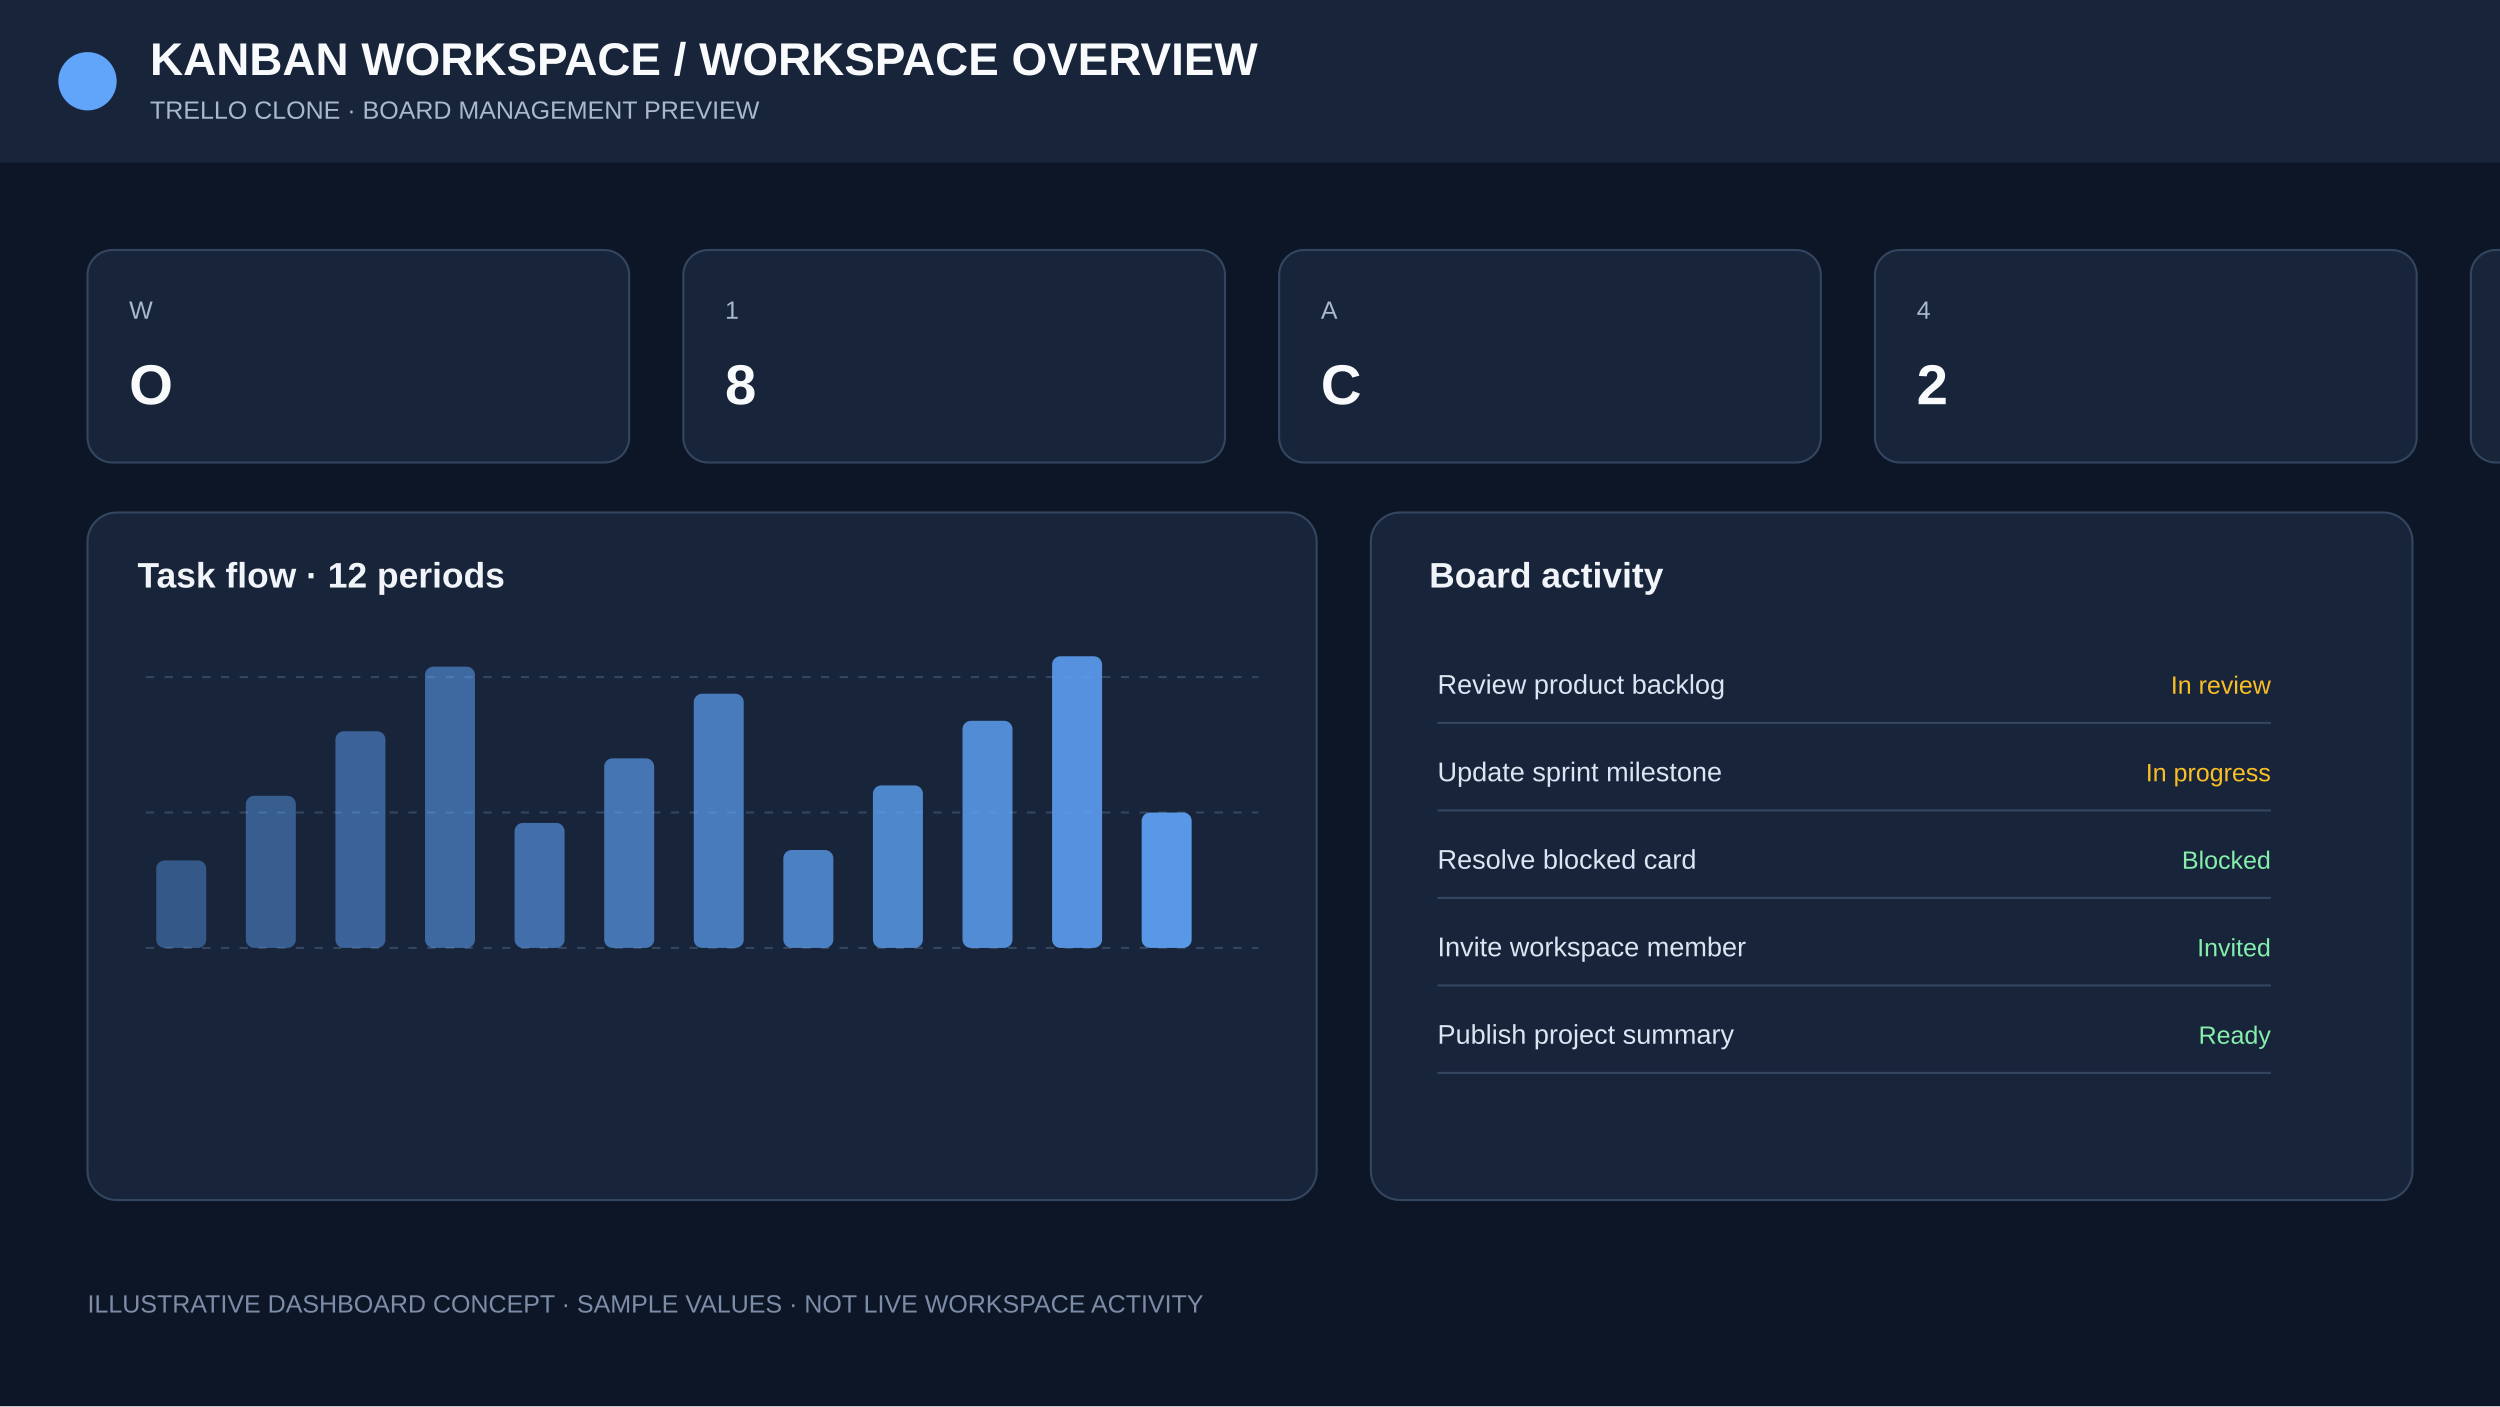
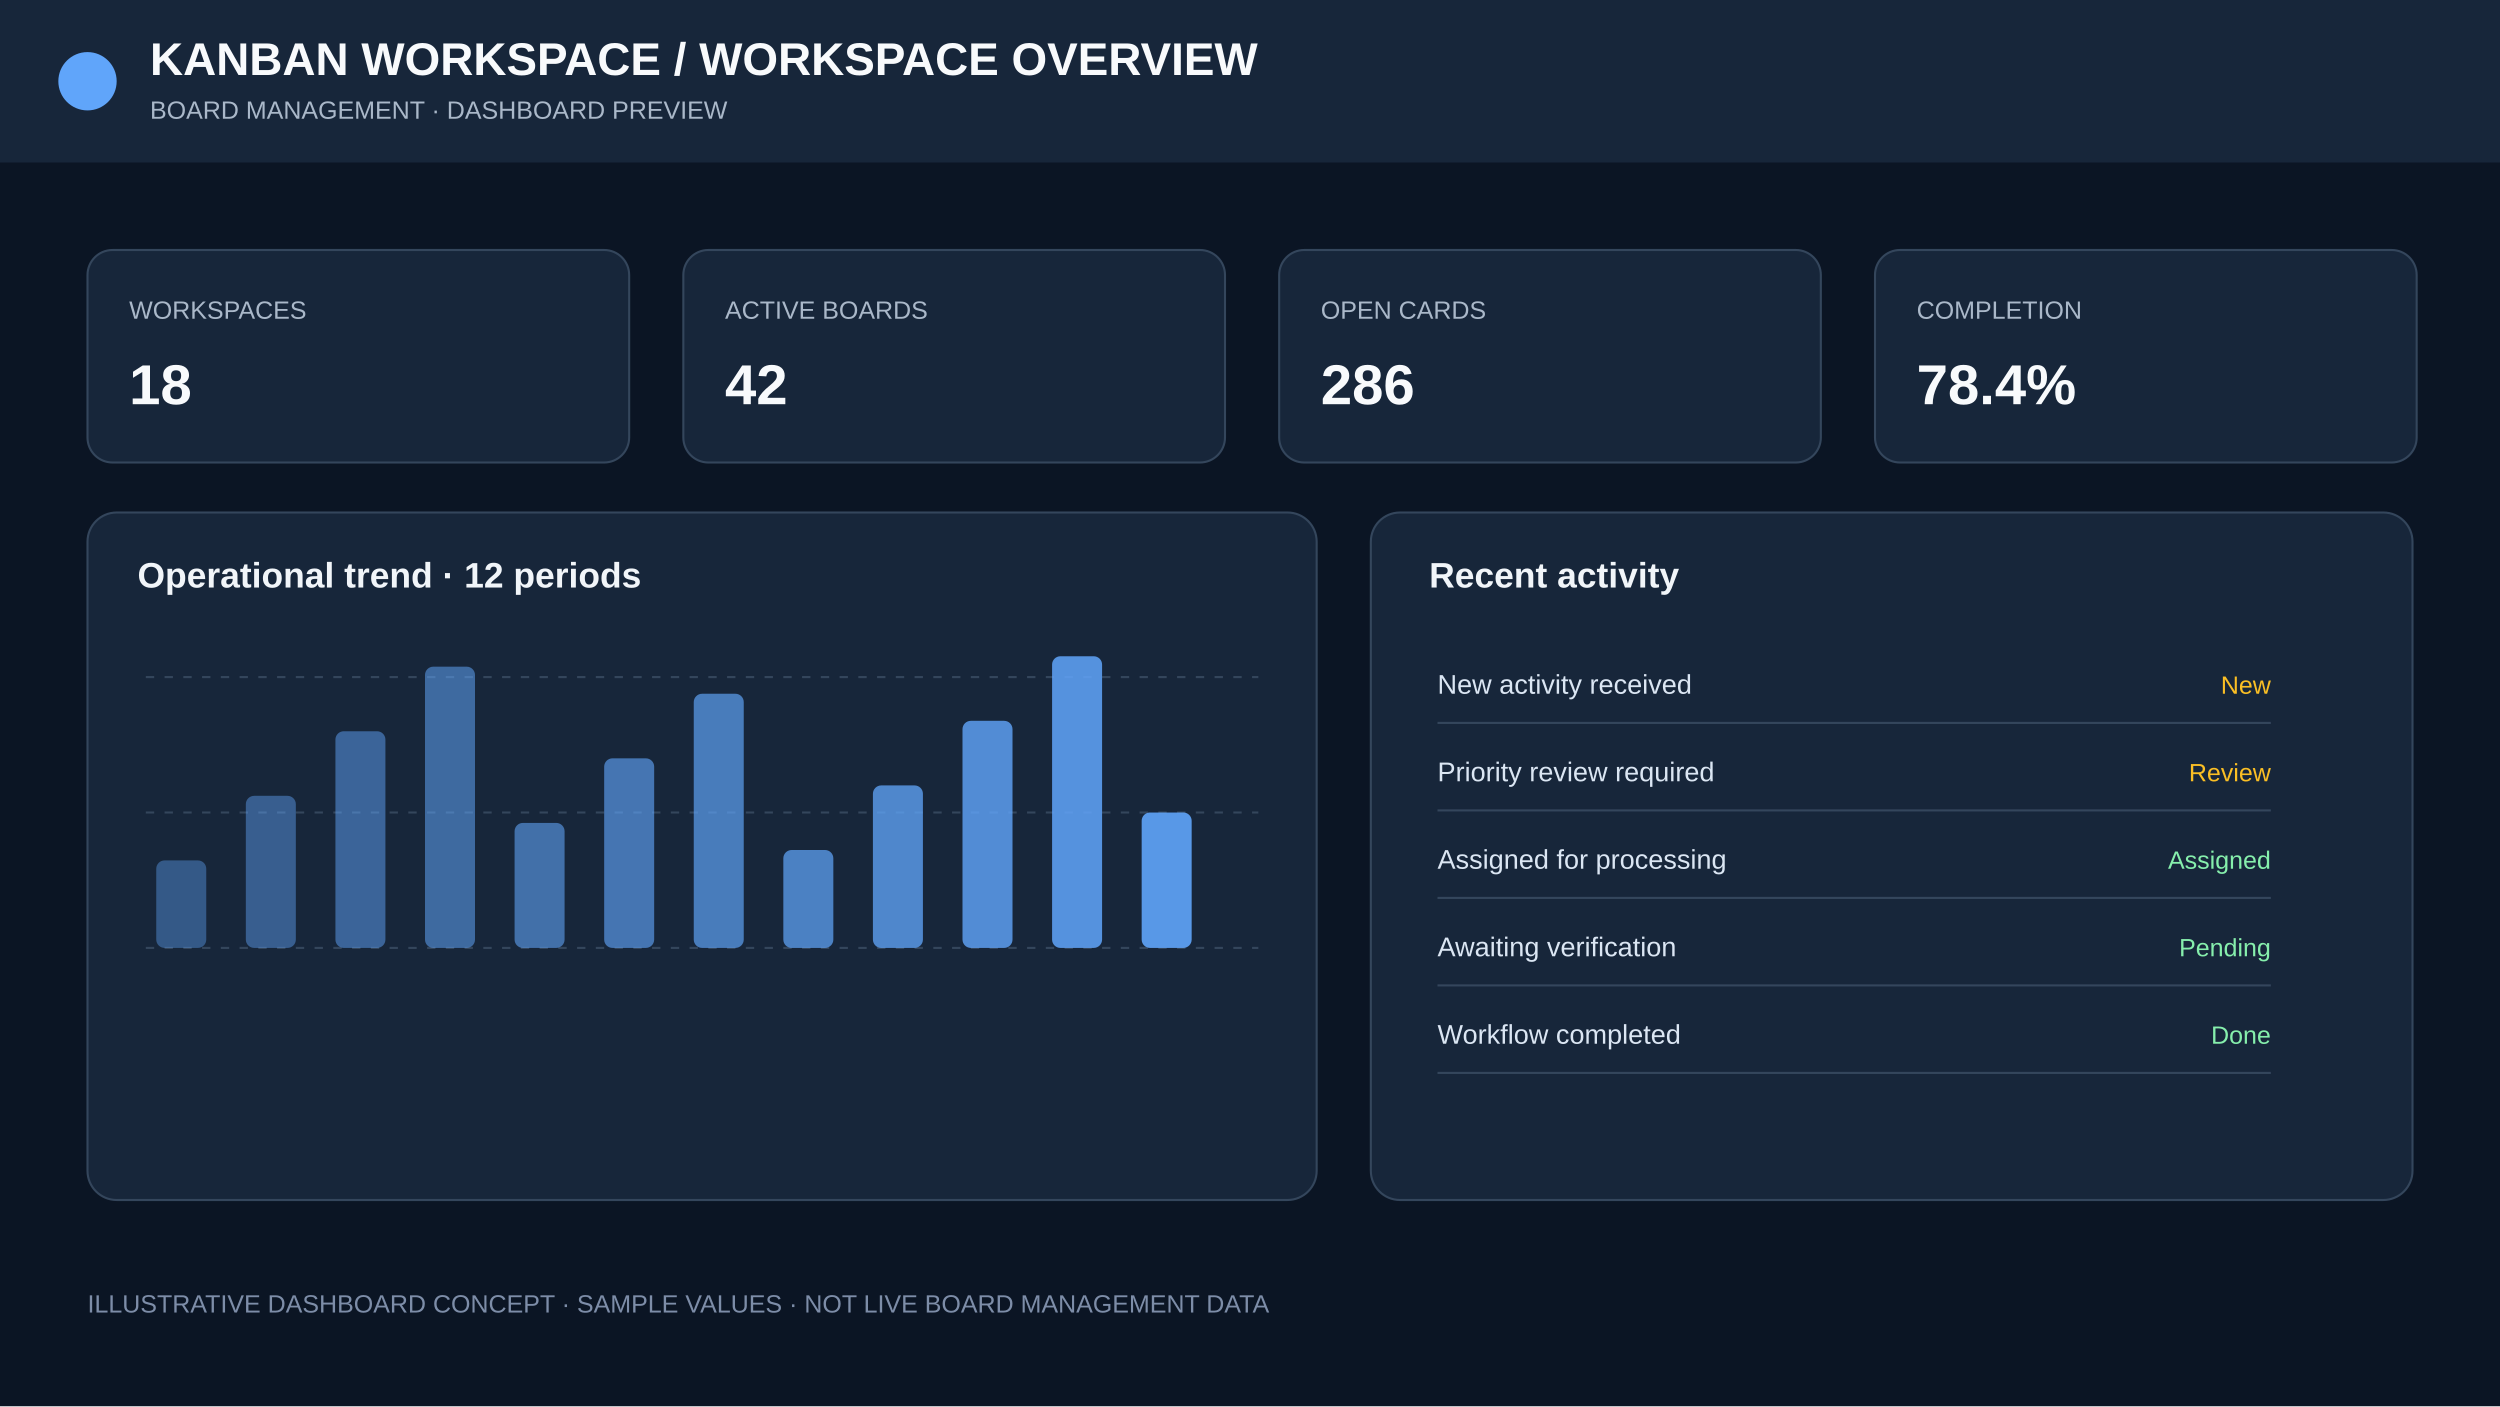
<svg xmlns="http://www.w3.org/2000/svg" width="1200" height="675" viewBox="0 0 1200 675">
-   <rect width="1200" height="675" fill="#0c1626" />
-   <rect width="1200" height="78" fill="#17243a" />
+   <rect width="1200" height="675" fill="#0b1524" />
+   <rect width="1200" height="78" fill="#17263a" />
  <circle cx="42" cy="39" r="14" fill="#60a5fa" />
  <text x="72" y="36" fill="#f8fafc" font-size="22" font-weight="700" font-family="Arial">KANBAN WORKSPACE / WORKSPACE OVERVIEW</text>
-   <text x="72" y="57" fill="#aab8cc" font-size="12" font-family="Arial">TRELLO CLONE · BOARD MANAGEMENT PREVIEW</text>
-   <rect x="42" y="120" width="260" height="102" rx="12" fill="#17243a" stroke="#34465f" />
-   <text x="62" y="153" fill="#aab8cc" font-size="12" font-family="Arial">W</text>
-   <text x="62" y="194" fill="#f8fafc" font-size="27" font-weight="700" font-family="Arial">O</text>
-   <rect x="328" y="120" width="260" height="102" rx="12" fill="#17243a" stroke="#34465f" />
-   <text x="348" y="153" fill="#aab8cc" font-size="12" font-family="Arial">1</text>
-   <text x="348" y="194" fill="#f8fafc" font-size="27" font-weight="700" font-family="Arial">8</text>
-   <rect x="614" y="120" width="260" height="102" rx="12" fill="#17243a" stroke="#34465f" />
-   <text x="634" y="153" fill="#aab8cc" font-size="12" font-family="Arial">A</text>
-   <text x="634" y="194" fill="#f8fafc" font-size="27" font-weight="700" font-family="Arial">C</text>
-   <rect x="900" y="120" width="260" height="102" rx="12" fill="#17243a" stroke="#34465f" />
-   <text x="920" y="153" fill="#aab8cc" font-size="12" font-family="Arial">4</text>
-   <text x="920" y="194" fill="#f8fafc" font-size="27" font-weight="700" font-family="Arial">2</text>
-   <rect x="1186" y="120" width="260" height="102" rx="12" fill="#17243a" stroke="#34465f" />
-   <text x="1206" y="153" fill="#aab8cc" font-size="12" font-family="Arial">O</text>
-   <text x="1206" y="194" fill="#f8fafc" font-size="27" font-weight="700" font-family="Arial">P</text>
-   <rect x="1472" y="120" width="260" height="102" rx="12" fill="#17243a" stroke="#34465f" />
-   <text x="1492" y="153" fill="#aab8cc" font-size="12" font-family="Arial">2</text>
-   <text x="1492" y="194" fill="#f8fafc" font-size="27" font-weight="700" font-family="Arial">8</text>
-   <rect x="1758" y="120" width="260" height="102" rx="12" fill="#17243a" stroke="#34465f" />
-   <text x="1778" y="153" fill="#aab8cc" font-size="12" font-family="Arial">C</text>
-   <text x="1778" y="194" fill="#f8fafc" font-size="27" font-weight="700" font-family="Arial">O</text>
-   <rect x="2044" y="120" width="260" height="102" rx="12" fill="#17243a" stroke="#34465f" />
-   <text x="2064" y="153" fill="#aab8cc" font-size="12" font-family="Arial">7</text>
-   <text x="2064" y="194" fill="#f8fafc" font-size="27" font-weight="700" font-family="Arial">8</text>
-   <rect x="42" y="246" width="590" height="330" rx="14" fill="#17243a" stroke="#34465f" />
-   <text x="66" y="282" fill="#f1f5f9" font-size="17" font-weight="700" font-family="Arial">Task flow · 12 periods</text>
-   <path d="M70 455 H604 M70 390 H604 M70 325 H604" stroke="#34465f" stroke-dasharray="4 5" />
+   <text x="72" y="57" fill="#aab8c9" font-size="12" font-family="Arial">BOARD MANAGEMENT · DASHBOARD PREVIEW</text>
+   <rect x="42" y="120" width="260" height="102" rx="12" fill="#17263a" stroke="#34465c" />
+   <text x="62" y="153" fill="#aab8c9" font-size="12" font-family="Arial">WORKSPACES</text>
+   <text x="62" y="194" fill="#f8fafc" font-size="27" font-weight="700" font-family="Arial">18</text>
+   <rect x="328" y="120" width="260" height="102" rx="12" fill="#17263a" stroke="#34465c" />
+   <text x="348" y="153" fill="#aab8c9" font-size="12" font-family="Arial">ACTIVE BOARDS</text>
+   <text x="348" y="194" fill="#f8fafc" font-size="27" font-weight="700" font-family="Arial">42</text>
+   <rect x="614" y="120" width="260" height="102" rx="12" fill="#17263a" stroke="#34465c" />
+   <text x="634" y="153" fill="#aab8c9" font-size="12" font-family="Arial">OPEN CARDS</text>
+   <text x="634" y="194" fill="#f8fafc" font-size="27" font-weight="700" font-family="Arial">286</text>
+   <rect x="900" y="120" width="260" height="102" rx="12" fill="#17263a" stroke="#34465c" />
+   <text x="920" y="153" fill="#aab8c9" font-size="12" font-family="Arial">COMPLETION</text>
+   <text x="920" y="194" fill="#f8fafc" font-size="27" font-weight="700" font-family="Arial">78.4%</text>
+   <rect x="42" y="246" width="590" height="330" rx="14" fill="#17263a" stroke="#34465c" />
+   <text x="66" y="282" fill="#f1f5f9" font-size="17" font-weight="700" font-family="Arial">Operational trend · 12 periods</text>
+   <path d="M70 455 H604 M70 390 H604 M70 325 H604" stroke="#34465c" stroke-dasharray="4 5" />
  <rect x="75" y="413" width="24" height="42" rx="4" fill="#60a5fa" opacity="0.4" />
  <rect x="118" y="382" width="24" height="73" rx="4" fill="#60a5fa" opacity="0.445" />
  <rect x="161" y="351" width="24" height="104" rx="4" fill="#60a5fa" opacity="0.49" />
  <rect x="204" y="320" width="24" height="135" rx="4" fill="#60a5fa" opacity="0.535" />
  <rect x="247" y="395" width="24" height="60" rx="4" fill="#60a5fa" opacity="0.58" />
  <rect x="290" y="364" width="24" height="91" rx="4" fill="#60a5fa" opacity="0.625" />
  <rect x="333" y="333" width="24" height="122" rx="4" fill="#60a5fa" opacity="0.67" />
  <rect x="376" y="408" width="24" height="47" rx="4" fill="#60a5fa" opacity="0.715" />
  <rect x="419" y="377" width="24" height="78" rx="4" fill="#60a5fa" opacity="0.76" />
  <rect x="462" y="346" width="24" height="109" rx="4" fill="#60a5fa" opacity="0.805" />
  <rect x="505" y="315" width="24" height="140" rx="4" fill="#60a5fa" opacity="0.85" />
  <rect x="548" y="390" width="24" height="65" rx="4" fill="#60a5fa" opacity="0.895" />
-   <rect x="658" y="246" width="500" height="330" rx="14" fill="#17243a" stroke="#34465f" />
-   <text x="686" y="282" fill="#f1f5f9" font-size="17" font-weight="700" font-family="Arial">Board activity</text>
-   <text x="690" y="333" fill="#dbe6f3" font-size="13" font-family="Arial">Review product backlog</text>
-   <text x="1090" y="333" text-anchor="end" fill="#fbbf24" font-size="12" font-family="Arial">In review</text>
-   <path d="M690 347 H1090" stroke="#34465f" />
-   <text x="690" y="375" fill="#dbe6f3" font-size="13" font-family="Arial">Update sprint milestone</text>
-   <text x="1090" y="375" text-anchor="end" fill="#fbbf24" font-size="12" font-family="Arial">In progress</text>
-   <path d="M690 389 H1090" stroke="#34465f" />
-   <text x="690" y="417" fill="#dbe6f3" font-size="13" font-family="Arial">Resolve blocked card</text>
-   <text x="1090" y="417" text-anchor="end" fill="#86efac" font-size="12" font-family="Arial">Blocked</text>
-   <path d="M690 431 H1090" stroke="#34465f" />
-   <text x="690" y="459" fill="#dbe6f3" font-size="13" font-family="Arial">Invite workspace member</text>
-   <text x="1090" y="459" text-anchor="end" fill="#86efac" font-size="12" font-family="Arial">Invited</text>
-   <path d="M690 473 H1090" stroke="#34465f" />
-   <text x="690" y="501" fill="#dbe6f3" font-size="13" font-family="Arial">Publish project summary</text>
-   <text x="1090" y="501" text-anchor="end" fill="#86efac" font-size="12" font-family="Arial">Ready</text>
-   <path d="M690 515 H1090" stroke="#34465f" />
-   <text x="42" y="630" fill="#7d8da8" font-size="12" font-family="Arial">ILLUSTRATIVE DASHBOARD CONCEPT · SAMPLE VALUES · NOT LIVE WORKSPACE ACTIVITY</text>
+   <rect x="658" y="246" width="500" height="330" rx="14" fill="#17263a" stroke="#34465c" />
+   <text x="686" y="282" fill="#f1f5f9" font-size="17" font-weight="700" font-family="Arial">Recent activity</text>
+   <text x="690" y="333" fill="#dbe6f3" font-size="13" font-family="Arial">New activity received</text>
+   <text x="1090" y="333" text-anchor="end" fill="#fbbf24" font-size="12" font-family="Arial">New</text>
+   <path d="M690 347 H1090" stroke="#34465c" />
+   <text x="690" y="375" fill="#dbe6f3" font-size="13" font-family="Arial">Priority review required</text>
+   <text x="1090" y="375" text-anchor="end" fill="#fbbf24" font-size="12" font-family="Arial">Review</text>
+   <path d="M690 389 H1090" stroke="#34465c" />
+   <text x="690" y="417" fill="#dbe6f3" font-size="13" font-family="Arial">Assigned for processing</text>
+   <text x="1090" y="417" text-anchor="end" fill="#86efac" font-size="12" font-family="Arial">Assigned</text>
+   <path d="M690 431 H1090" stroke="#34465c" />
+   <text x="690" y="459" fill="#dbe6f3" font-size="13" font-family="Arial">Awaiting verification</text>
+   <text x="1090" y="459" text-anchor="end" fill="#86efac" font-size="12" font-family="Arial">Pending</text>
+   <path d="M690 473 H1090" stroke="#34465c" />
+   <text x="690" y="501" fill="#dbe6f3" font-size="13" font-family="Arial">Workflow completed</text>
+   <text x="1090" y="501" text-anchor="end" fill="#86efac" font-size="12" font-family="Arial">Done</text>
+   <path d="M690 515 H1090" stroke="#34465c" />
+   <text x="42" y="630" fill="#7d8da8" font-size="12" font-family="Arial">ILLUSTRATIVE DASHBOARD CONCEPT · SAMPLE VALUES · NOT LIVE BOARD MANAGEMENT DATA</text>
</svg>
